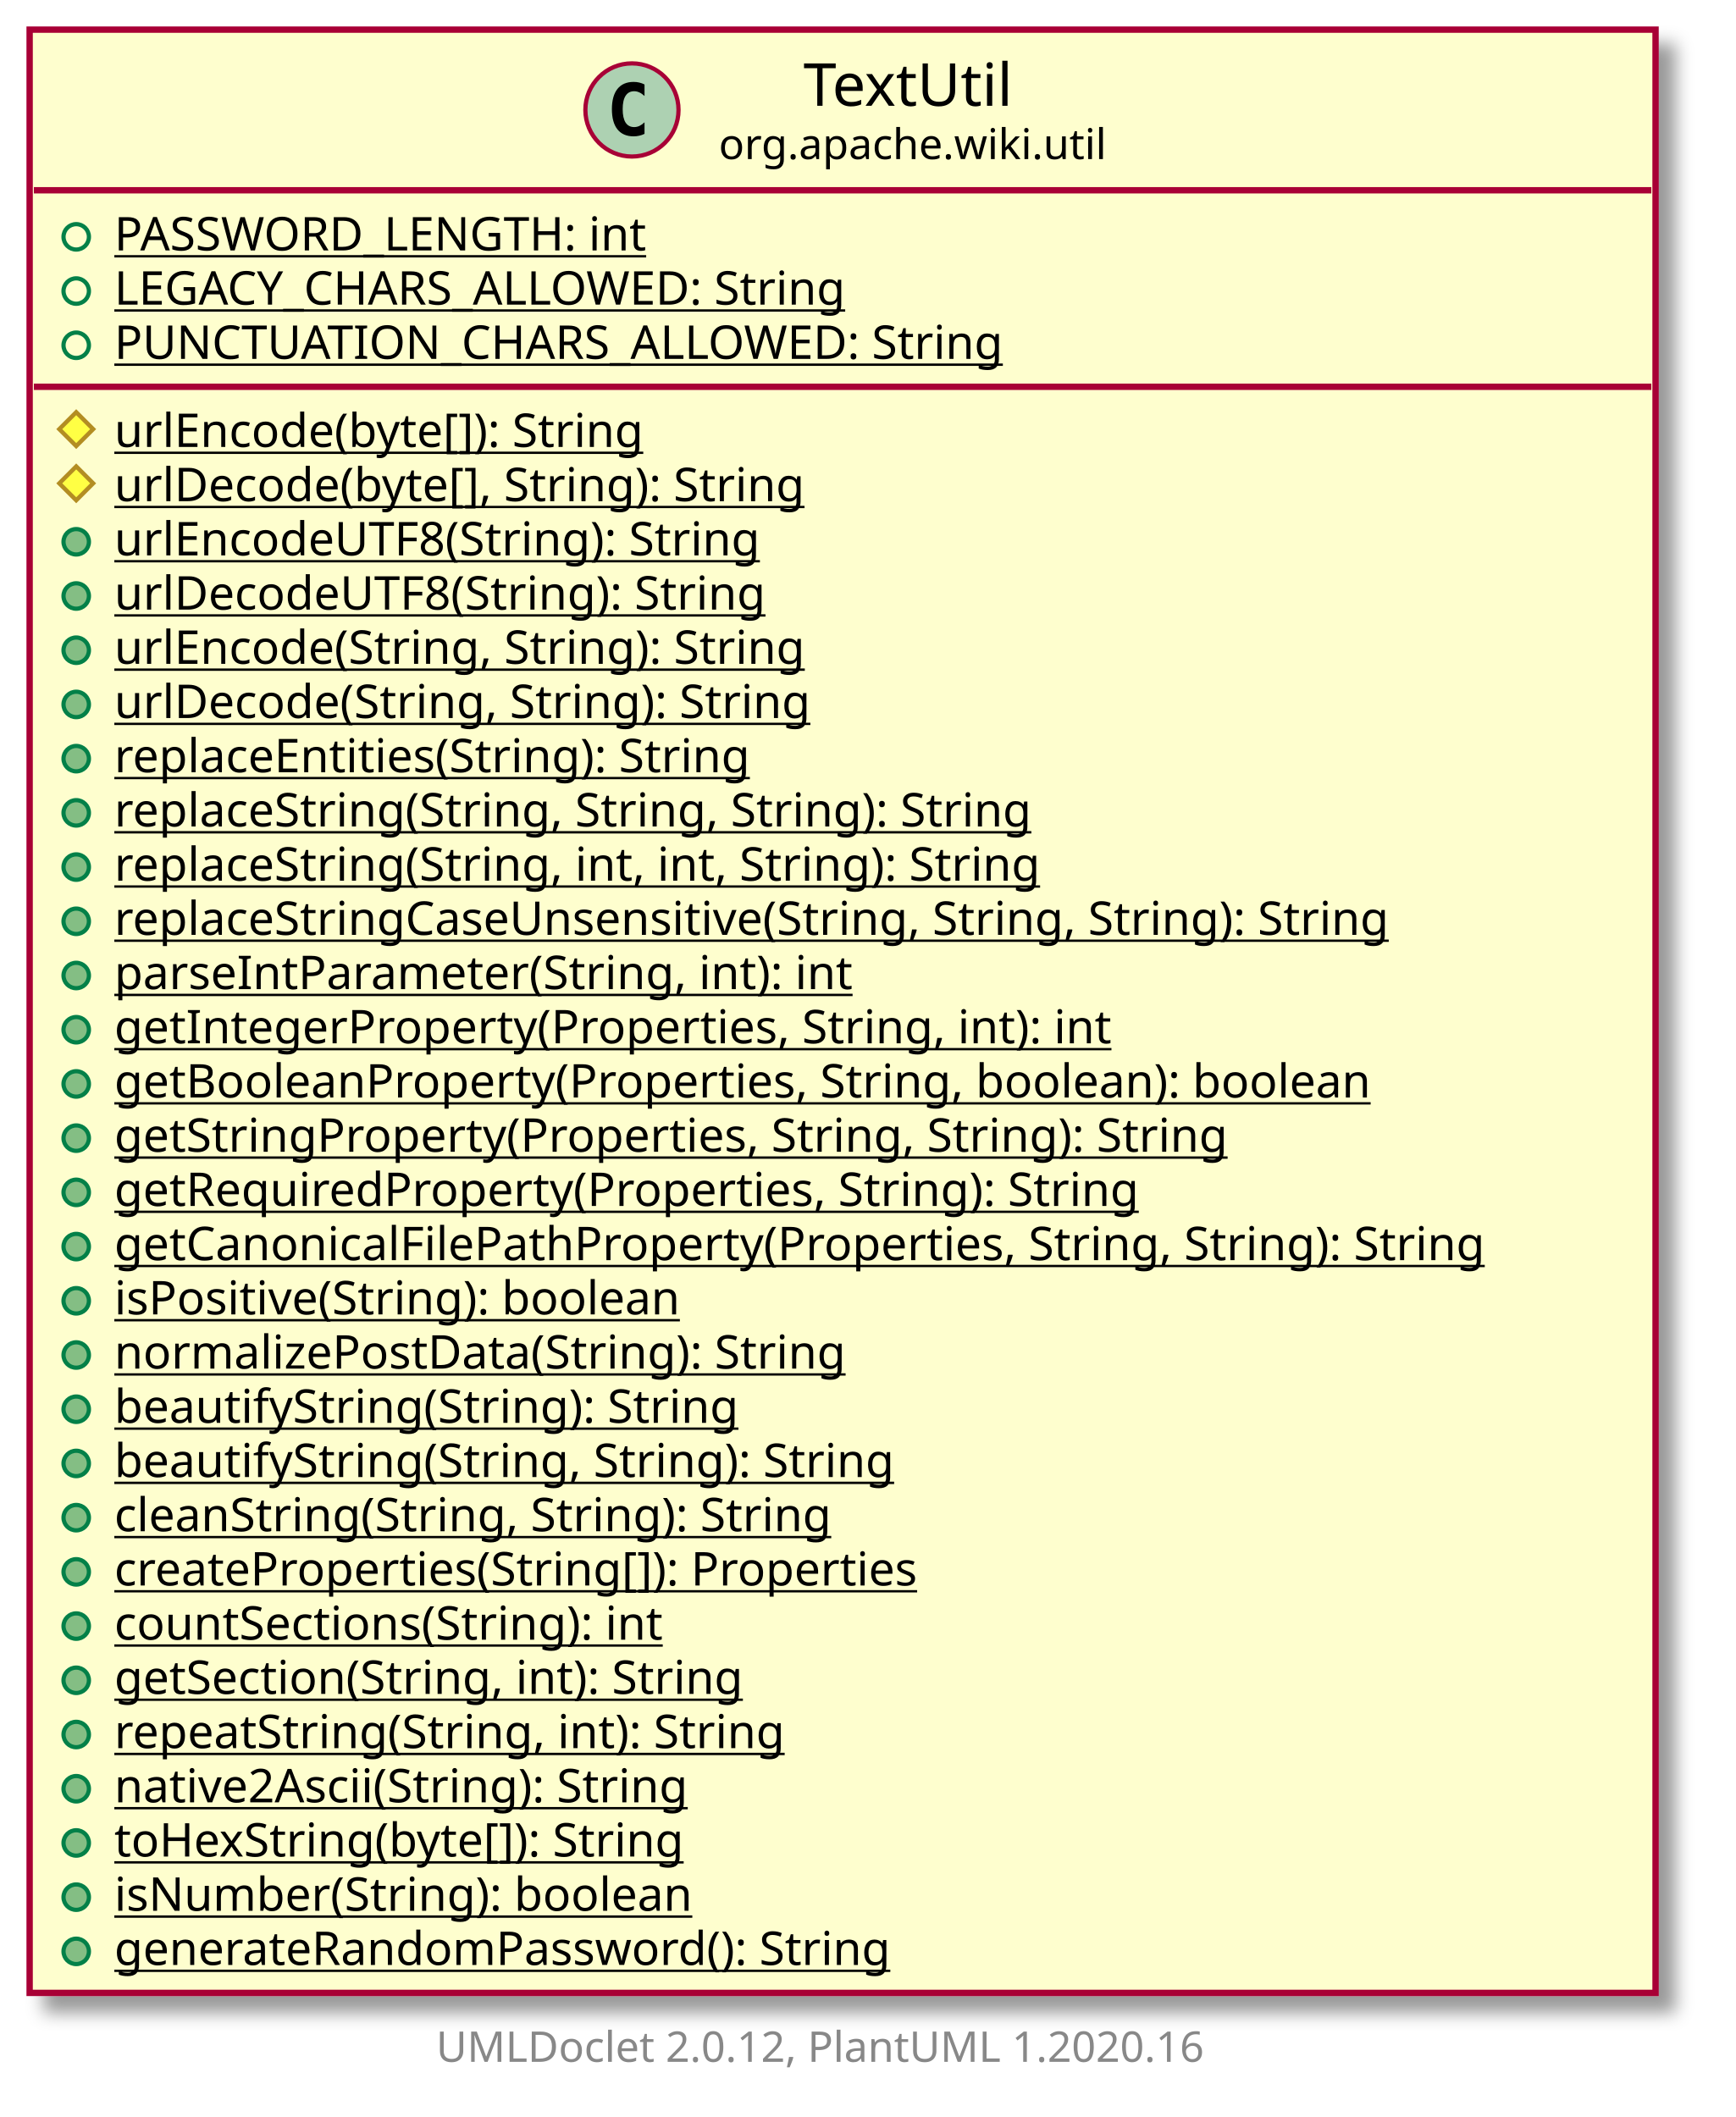
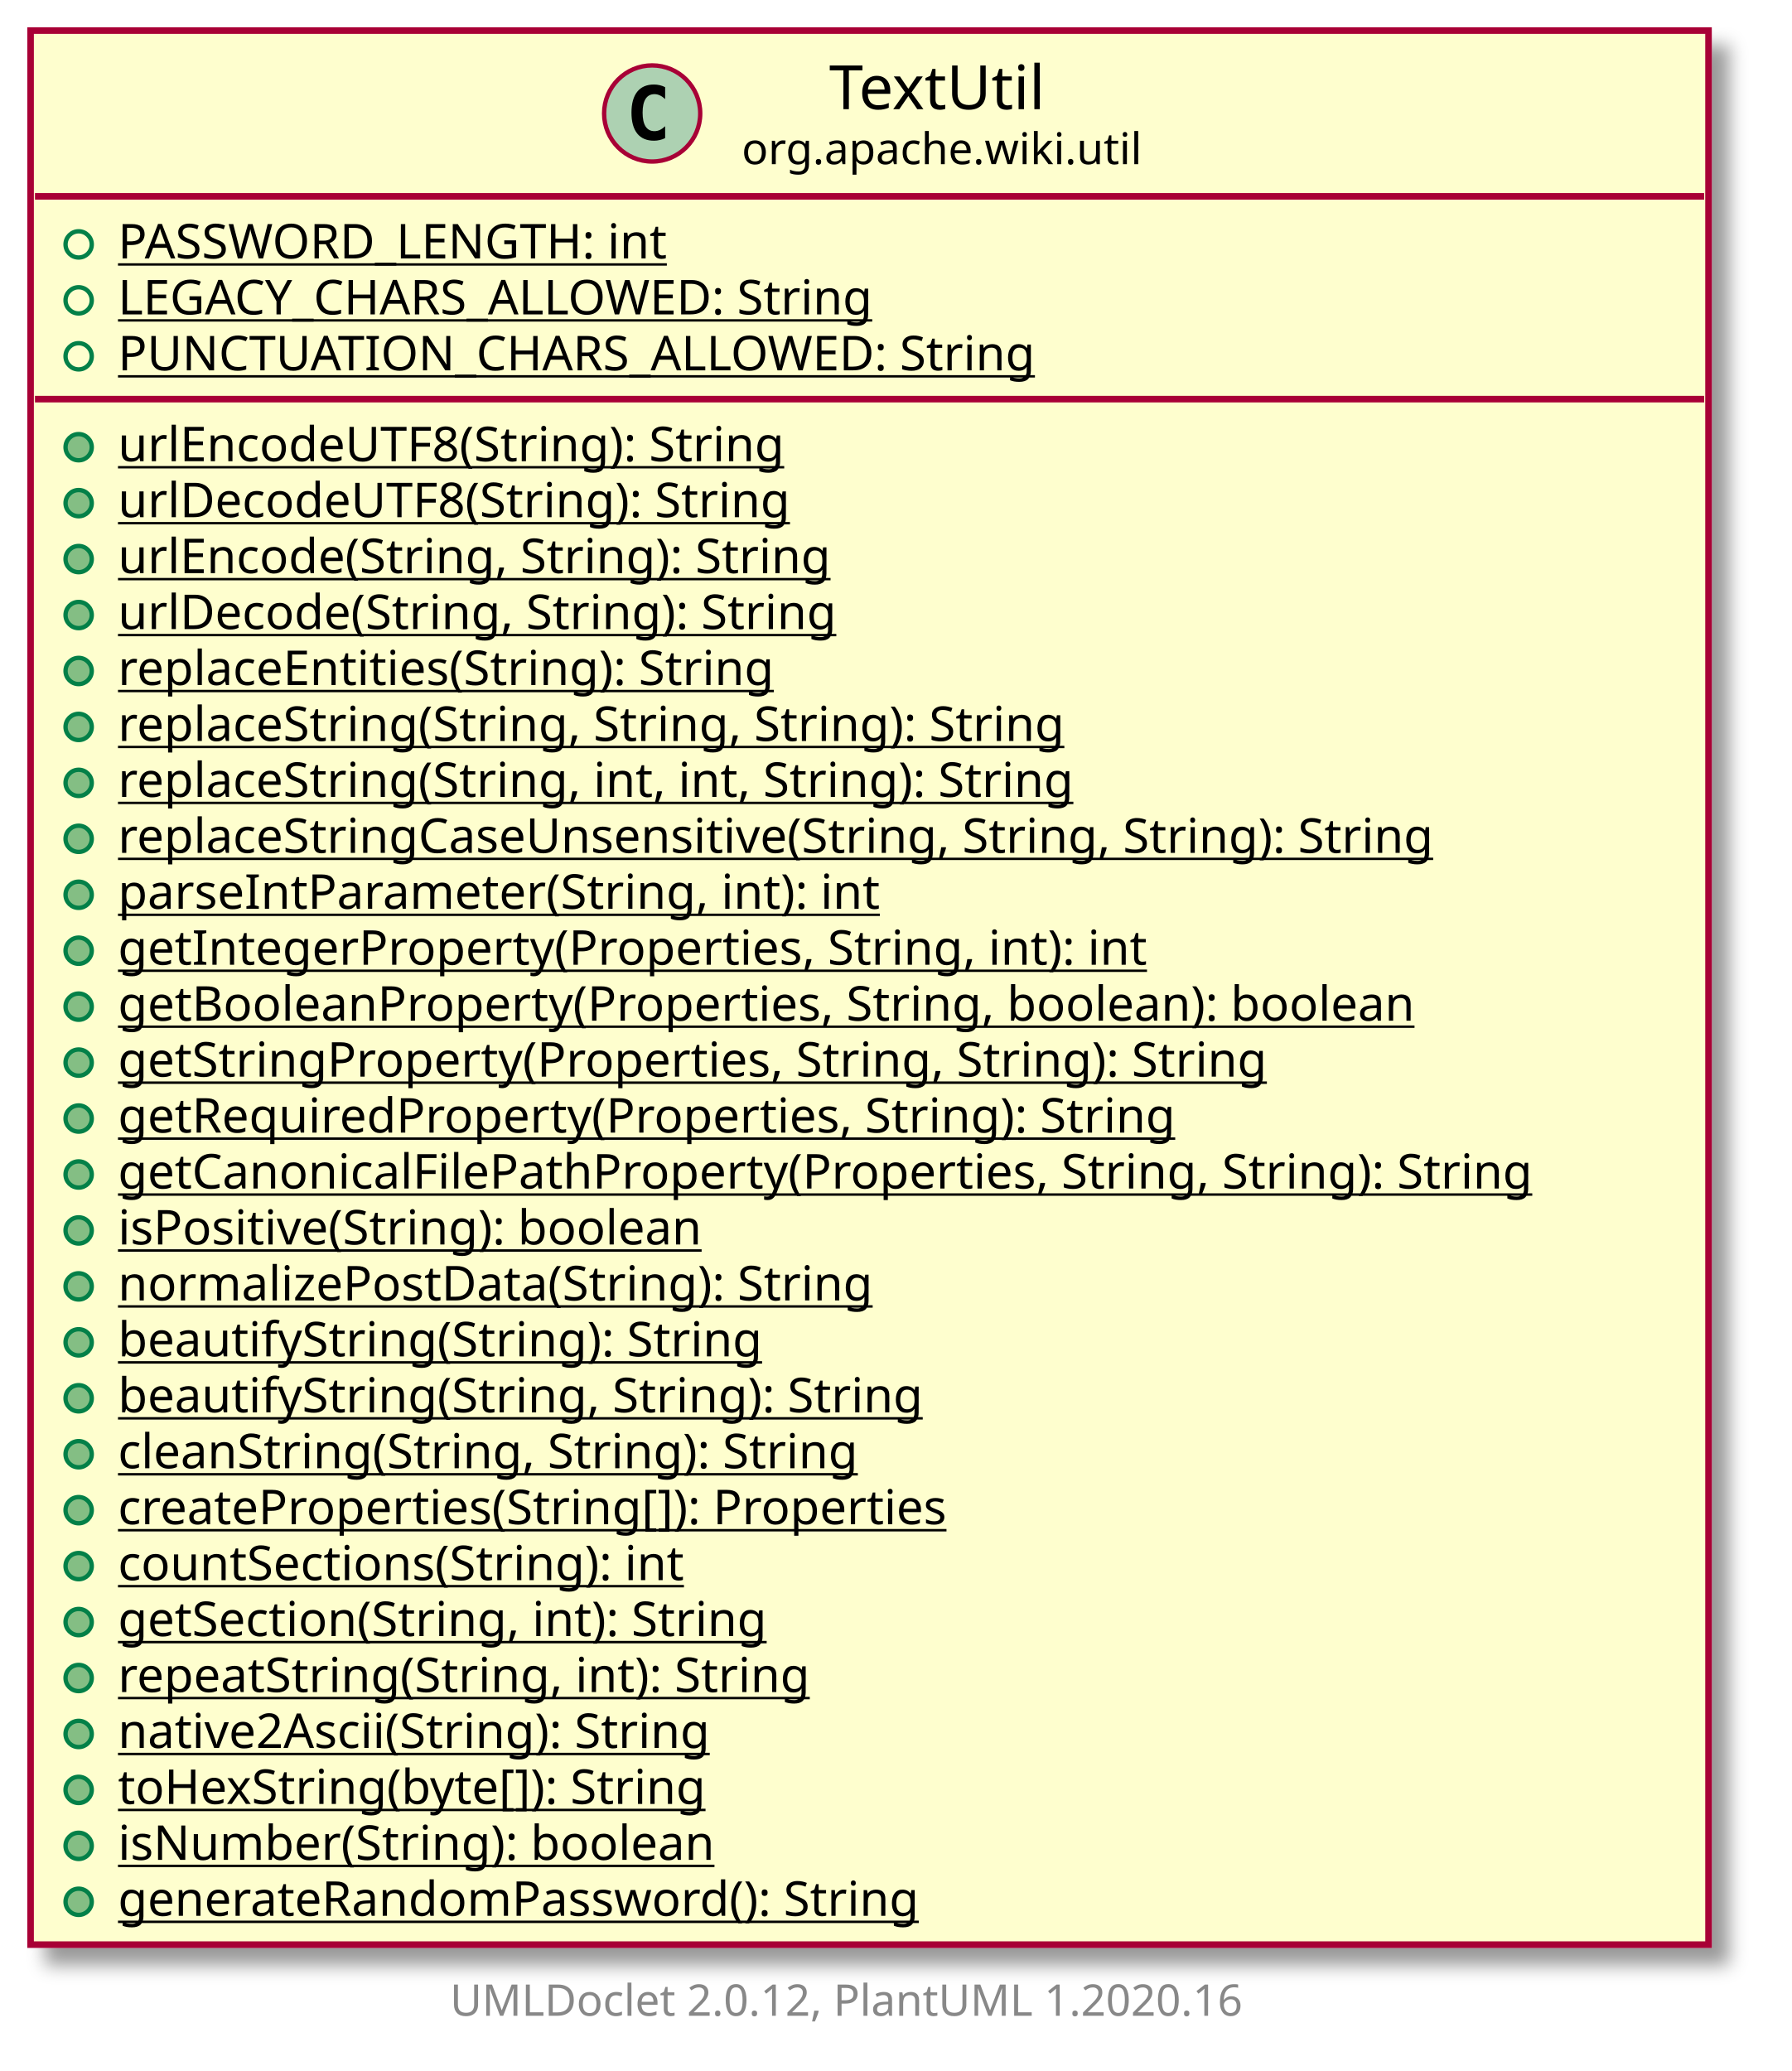
- <svg xmlns="http://www.w3.org/2000/svg" xmlns:xlink="http://www.w3.org/1999/xlink" contentScriptType="application/ecmascript" contentStyleType="text/css" height="500px" preserveAspectRatio="none" style="width:410px;height:500px;" version="1.1" viewBox="0 0 410 500" width="410px" zoomAndPan="magnify">
+ <svg xmlns="http://www.w3.org/2000/svg" xmlns:xlink="http://www.w3.org/1999/xlink" contentScriptType="application/ecmascript" contentStyleType="text/css" height="474px" preserveAspectRatio="none" style="width:410px;height:474px;" version="1.1" viewBox="0 0 410 474" width="410px" zoomAndPan="magnify">
  <defs>
-     <filter height="300%" id="fp8zo2igw0kgp" width="300%" x="-1" y="-1">
+     <filter height="300%" id="f1s89wsis185hi" width="300%" x="-1" y="-1">
      <feGaussianBlur result="blurOut" stdDeviation="2.0" />
      <feColorMatrix in="blurOut" result="blurOut2" type="matrix" values="0 0 0 0 0 0 0 0 0 0 0 0 0 0 0 0 0 0 .4 0" />
      <feOffset dx="4.0" dy="4.0" in="blurOut2" result="blurOut3" />
      <feBlend in="SourceGraphic" in2="blurOut3" mode="normal" />
    </filter>
  </defs>
  <g>
    <a href="TextUtil.html" target="_top" title="TextUtil.html" xlink:actuate="onRequest" xlink:href="TextUtil.html" xlink:show="new" xlink:title="TextUtil.html" xlink:type="simple">
-       <rect codeLine="5" fill="#FEFECE" filter="url(#fp8zo2igw0kgp)" height="463.688" id="org.apache.wiki.util.TextUtil" style="stroke: #A80036; stroke-width: 1.5;" width="384" x="7" y="7" />
+       <rect codeLine="5" fill="#FEFECE" filter="url(#f1s89wsis185hi)" height="438.078" id="org.apache.wiki.util.TextUtil" style="stroke: #A80036; stroke-width: 1.5;" width="384" x="7" y="7" />
      <ellipse cx="149.25" cy="25.969" fill="#ADD1B2" rx="11" ry="11" style="stroke: #A80036; stroke-width: 1.0;" />
      <path d="M152.219,31.609 Q151.641,31.906 151,32.047 Q150.359,32.203 149.656,32.203 Q147.156,32.203 145.828,30.562 Q144.516,28.906 144.516,25.781 Q144.516,22.656 145.828,21 Q147.156,19.344 149.656,19.344 Q150.359,19.344 151,19.5 Q151.656,19.656 152.219,19.953 L152.219,22.672 Q151.594,22.094 151,21.828 Q150.406,21.547 149.781,21.547 Q148.438,21.547 147.75,22.625 Q147.062,23.688 147.062,25.781 Q147.062,27.875 147.75,28.953 Q148.438,30.016 149.781,30.016 Q150.406,30.016 151,29.75 Q151.594,29.469 152.219,28.891 L152.219,31.609 Z " />
      <text fill="#000000" font-family="sans-serif" font-size="14" lengthAdjust="spacingAndGlyphs" textLength="51" x="189.75" y="24.995">TextUtil</text>
      <text fill="#000000" font-family="sans-serif" font-size="10" lengthAdjust="spacingAndGlyphs" textLength="91" x="169.75" y="37.579">org.apache.wiki.util</text>
      <line style="stroke: #A80036; stroke-width: 1.5;" x1="8" x2="390" y1="44.938" y2="44.938" />
      <ellipse cx="18" cy="55.938" fill="none" rx="3" ry="3" style="stroke: #038048; stroke-width: 1.0;" />
      <text fill="#000000" font-family="sans-serif" font-size="11" lengthAdjust="spacingAndGlyphs" text-decoration="underline" textLength="136" x="27" y="59.148">PASSWORD_LENGTH: int</text>
      <ellipse cx="18" cy="68.742" fill="none" rx="3" ry="3" style="stroke: #038048; stroke-width: 1.0;" />
      <text fill="#000000" font-family="sans-serif" font-size="11" lengthAdjust="spacingAndGlyphs" text-decoration="underline" textLength="188" x="27" y="71.953">LEGACY_CHARS_ALLOWED: String</text>
      <ellipse cx="18" cy="81.547" fill="none" rx="3" ry="3" style="stroke: #038048; stroke-width: 1.0;" />
      <text fill="#000000" font-family="sans-serif" font-size="11" lengthAdjust="spacingAndGlyphs" text-decoration="underline" textLength="224" x="27" y="84.757">PUNCTUATION_CHARS_ALLOWED: String</text>
      <line style="stroke: #A80036; stroke-width: 1.5;" x1="8" x2="390" y1="91.352" y2="91.352" />
-       <polygon fill="#FFFF44" points="18,97.352,22,101.352,18,105.352,14,101.352" style="stroke: #B38D22; stroke-width: 1.0;" />
-       <text fill="#000000" font-family="sans-serif" font-size="11" lengthAdjust="spacingAndGlyphs" text-decoration="underline" textLength="138" x="27" y="105.562">urlEncode(byte[]): String</text>
-       <polygon fill="#FFFF44" points="18,110.156,22,114.156,18,118.156,14,114.156" style="stroke: #B38D22; stroke-width: 1.0;" />
-       <text fill="#000000" font-family="sans-serif" font-size="11" lengthAdjust="spacingAndGlyphs" text-decoration="underline" textLength="181" x="27" y="118.367">urlDecode(byte[], String): String</text>
+       <ellipse cx="18" cy="102.352" fill="#84BE84" rx="3" ry="3" style="stroke: #038048; stroke-width: 1.0;" />
+       <text fill="#000000" font-family="sans-serif" font-size="11" lengthAdjust="spacingAndGlyphs" text-decoration="underline" textLength="168" x="27" y="105.562">urlEncodeUTF8(String): String</text>
+       <ellipse cx="18" cy="115.156" fill="#84BE84" rx="3" ry="3" style="stroke: #038048; stroke-width: 1.0;" />
+       <text fill="#000000" font-family="sans-serif" font-size="11" lengthAdjust="spacingAndGlyphs" text-decoration="underline" textLength="169" x="27" y="118.367">urlDecodeUTF8(String): String</text>
      <ellipse cx="18" cy="127.961" fill="#84BE84" rx="3" ry="3" style="stroke: #038048; stroke-width: 1.0;" />
-       <text fill="#000000" font-family="sans-serif" font-size="11" lengthAdjust="spacingAndGlyphs" text-decoration="underline" textLength="168" x="27" y="131.171">urlEncodeUTF8(String): String</text>
+       <text fill="#000000" font-family="sans-serif" font-size="11" lengthAdjust="spacingAndGlyphs" text-decoration="underline" textLength="182" x="27" y="131.171">urlEncode(String, String): String</text>
      <ellipse cx="18" cy="140.766" fill="#84BE84" rx="3" ry="3" style="stroke: #038048; stroke-width: 1.0;" />
-       <text fill="#000000" font-family="sans-serif" font-size="11" lengthAdjust="spacingAndGlyphs" text-decoration="underline" textLength="169" x="27" y="143.976">urlDecodeUTF8(String): String</text>
+       <text fill="#000000" font-family="sans-serif" font-size="11" lengthAdjust="spacingAndGlyphs" text-decoration="underline" textLength="183" x="27" y="143.976">urlDecode(String, String): String</text>
      <ellipse cx="18" cy="153.57" fill="#84BE84" rx="3" ry="3" style="stroke: #038048; stroke-width: 1.0;" />
-       <text fill="#000000" font-family="sans-serif" font-size="11" lengthAdjust="spacingAndGlyphs" text-decoration="underline" textLength="182" x="27" y="156.781">urlEncode(String, String): String</text>
+       <text fill="#000000" font-family="sans-serif" font-size="11" lengthAdjust="spacingAndGlyphs" text-decoration="underline" textLength="168" x="27" y="156.781">replaceEntities(String): String</text>
      <ellipse cx="18" cy="166.375" fill="#84BE84" rx="3" ry="3" style="stroke: #038048; stroke-width: 1.0;" />
-       <text fill="#000000" font-family="sans-serif" font-size="11" lengthAdjust="spacingAndGlyphs" text-decoration="underline" textLength="183" x="27" y="169.585">urlDecode(String, String): String</text>
+       <text fill="#000000" font-family="sans-serif" font-size="11" lengthAdjust="spacingAndGlyphs" text-decoration="underline" textLength="244" x="27" y="169.585">replaceString(String, String, String): String</text>
      <ellipse cx="18" cy="179.18" fill="#84BE84" rx="3" ry="3" style="stroke: #038048; stroke-width: 1.0;" />
-       <text fill="#000000" font-family="sans-serif" font-size="11" lengthAdjust="spacingAndGlyphs" text-decoration="underline" textLength="168" x="27" y="182.39">replaceEntities(String): String</text>
+       <text fill="#000000" font-family="sans-serif" font-size="11" lengthAdjust="spacingAndGlyphs" text-decoration="underline" textLength="246" x="27" y="182.39">replaceString(String, int, int, String): String</text>
      <ellipse cx="18" cy="191.984" fill="#84BE84" rx="3" ry="3" style="stroke: #038048; stroke-width: 1.0;" />
-       <text fill="#000000" font-family="sans-serif" font-size="11" lengthAdjust="spacingAndGlyphs" text-decoration="underline" textLength="244" x="27" y="195.195">replaceString(String, String, String): String</text>
+       <text fill="#000000" font-family="sans-serif" font-size="11" lengthAdjust="spacingAndGlyphs" text-decoration="underline" textLength="339" x="27" y="195.195">replaceStringCaseUnsensitive(String, String, String): String</text>
      <ellipse cx="18" cy="204.789" fill="#84BE84" rx="3" ry="3" style="stroke: #038048; stroke-width: 1.0;" />
-       <text fill="#000000" font-family="sans-serif" font-size="11" lengthAdjust="spacingAndGlyphs" text-decoration="underline" textLength="246" x="27" y="208">replaceString(String, int, int, String): String</text>
+       <text fill="#000000" font-family="sans-serif" font-size="11" lengthAdjust="spacingAndGlyphs" text-decoration="underline" textLength="193" x="27" y="208">parseIntParameter(String, int): int</text>
      <ellipse cx="18" cy="217.594" fill="#84BE84" rx="3" ry="3" style="stroke: #038048; stroke-width: 1.0;" />
-       <text fill="#000000" font-family="sans-serif" font-size="11" lengthAdjust="spacingAndGlyphs" text-decoration="underline" textLength="339" x="27" y="220.804">replaceStringCaseUnsensitive(String, String, String): String</text>
+       <text fill="#000000" font-family="sans-serif" font-size="11" lengthAdjust="spacingAndGlyphs" text-decoration="underline" textLength="259" x="27" y="220.804">getIntegerProperty(Properties, String, int): int</text>
      <ellipse cx="18" cy="230.398" fill="#84BE84" rx="3" ry="3" style="stroke: #038048; stroke-width: 1.0;" />
-       <text fill="#000000" font-family="sans-serif" font-size="11" lengthAdjust="spacingAndGlyphs" text-decoration="underline" textLength="193" x="27" y="233.609">parseIntParameter(String, int): int</text>
+       <text fill="#000000" font-family="sans-serif" font-size="11" lengthAdjust="spacingAndGlyphs" text-decoration="underline" textLength="327" x="27" y="233.609">getBooleanProperty(Properties, String, boolean): boolean</text>
      <ellipse cx="18" cy="243.203" fill="#84BE84" rx="3" ry="3" style="stroke: #038048; stroke-width: 1.0;" />
-       <text fill="#000000" font-family="sans-serif" font-size="11" lengthAdjust="spacingAndGlyphs" text-decoration="underline" textLength="259" x="27" y="246.414">getIntegerProperty(Properties, String, int): int</text>
+       <text fill="#000000" font-family="sans-serif" font-size="11" lengthAdjust="spacingAndGlyphs" text-decoration="underline" textLength="293" x="27" y="246.414">getStringProperty(Properties, String, String): String</text>
      <ellipse cx="18" cy="256.008" fill="#84BE84" rx="3" ry="3" style="stroke: #038048; stroke-width: 1.0;" />
-       <text fill="#000000" font-family="sans-serif" font-size="11" lengthAdjust="spacingAndGlyphs" text-decoration="underline" textLength="327" x="27" y="259.218">getBooleanProperty(Properties, String, boolean): boolean</text>
+       <text fill="#000000" font-family="sans-serif" font-size="11" lengthAdjust="spacingAndGlyphs" text-decoration="underline" textLength="267" x="27" y="259.218">getRequiredProperty(Properties, String): String</text>
      <ellipse cx="18" cy="268.812" fill="#84BE84" rx="3" ry="3" style="stroke: #038048; stroke-width: 1.0;" />
-       <text fill="#000000" font-family="sans-serif" font-size="11" lengthAdjust="spacingAndGlyphs" text-decoration="underline" textLength="293" x="27" y="272.023">getStringProperty(Properties, String, String): String</text>
+       <text fill="#000000" font-family="sans-serif" font-size="11" lengthAdjust="spacingAndGlyphs" text-decoration="underline" textLength="358" x="27" y="272.023">getCanonicalFilePathProperty(Properties, String, String): String</text>
      <ellipse cx="18" cy="281.617" fill="#84BE84" rx="3" ry="3" style="stroke: #038048; stroke-width: 1.0;" />
-       <text fill="#000000" font-family="sans-serif" font-size="11" lengthAdjust="spacingAndGlyphs" text-decoration="underline" textLength="267" x="27" y="284.828">getRequiredProperty(Properties, String): String</text>
+       <text fill="#000000" font-family="sans-serif" font-size="11" lengthAdjust="spacingAndGlyphs" text-decoration="underline" textLength="149" x="27" y="284.828">isPositive(String): boolean</text>
      <ellipse cx="18" cy="294.422" fill="#84BE84" rx="3" ry="3" style="stroke: #038048; stroke-width: 1.0;" />
-       <text fill="#000000" font-family="sans-serif" font-size="11" lengthAdjust="spacingAndGlyphs" text-decoration="underline" textLength="358" x="27" y="297.632">getCanonicalFilePathProperty(Properties, String, String): String</text>
+       <text fill="#000000" font-family="sans-serif" font-size="11" lengthAdjust="spacingAndGlyphs" text-decoration="underline" textLength="190" x="27" y="297.632">normalizePostData(String): String</text>
      <ellipse cx="18" cy="307.227" fill="#84BE84" rx="3" ry="3" style="stroke: #038048; stroke-width: 1.0;" />
-       <text fill="#000000" font-family="sans-serif" font-size="11" lengthAdjust="spacingAndGlyphs" text-decoration="underline" textLength="149" x="27" y="310.437">isPositive(String): boolean</text>
+       <text fill="#000000" font-family="sans-serif" font-size="11" lengthAdjust="spacingAndGlyphs" text-decoration="underline" textLength="163" x="27" y="310.437">beautifyString(String): String</text>
      <ellipse cx="18" cy="320.031" fill="#84BE84" rx="3" ry="3" style="stroke: #038048; stroke-width: 1.0;" />
-       <text fill="#000000" font-family="sans-serif" font-size="11" lengthAdjust="spacingAndGlyphs" text-decoration="underline" textLength="190" x="27" y="323.242">normalizePostData(String): String</text>
+       <text fill="#000000" font-family="sans-serif" font-size="11" lengthAdjust="spacingAndGlyphs" text-decoration="underline" textLength="205" x="27" y="323.242">beautifyString(String, String): String</text>
      <ellipse cx="18" cy="332.836" fill="#84BE84" rx="3" ry="3" style="stroke: #038048; stroke-width: 1.0;" />
-       <text fill="#000000" font-family="sans-serif" font-size="11" lengthAdjust="spacingAndGlyphs" text-decoration="underline" textLength="163" x="27" y="336.046">beautifyString(String): String</text>
+       <text fill="#000000" font-family="sans-serif" font-size="11" lengthAdjust="spacingAndGlyphs" text-decoration="underline" textLength="190" x="27" y="336.046">cleanString(String, String): String</text>
      <ellipse cx="18" cy="345.641" fill="#84BE84" rx="3" ry="3" style="stroke: #038048; stroke-width: 1.0;" />
-       <text fill="#000000" font-family="sans-serif" font-size="11" lengthAdjust="spacingAndGlyphs" text-decoration="underline" textLength="205" x="27" y="348.851">beautifyString(String, String): String</text>
+       <text fill="#000000" font-family="sans-serif" font-size="11" lengthAdjust="spacingAndGlyphs" text-decoration="underline" textLength="212" x="27" y="348.851">createProperties(String[]): Properties</text>
      <ellipse cx="18" cy="358.445" fill="#84BE84" rx="3" ry="3" style="stroke: #038048; stroke-width: 1.0;" />
-       <text fill="#000000" font-family="sans-serif" font-size="11" lengthAdjust="spacingAndGlyphs" text-decoration="underline" textLength="190" x="27" y="361.656">cleanString(String, String): String</text>
+       <text fill="#000000" font-family="sans-serif" font-size="11" lengthAdjust="spacingAndGlyphs" text-decoration="underline" textLength="144" x="27" y="361.656">countSections(String): int</text>
      <ellipse cx="18" cy="371.25" fill="#84BE84" rx="3" ry="3" style="stroke: #038048; stroke-width: 1.0;" />
-       <text fill="#000000" font-family="sans-serif" font-size="11" lengthAdjust="spacingAndGlyphs" text-decoration="underline" textLength="212" x="27" y="374.46">createProperties(String[]): Properties</text>
+       <text fill="#000000" font-family="sans-serif" font-size="11" lengthAdjust="spacingAndGlyphs" text-decoration="underline" textLength="166" x="27" y="374.46">getSection(String, int): String</text>
      <ellipse cx="18" cy="384.055" fill="#84BE84" rx="3" ry="3" style="stroke: #038048; stroke-width: 1.0;" />
-       <text fill="#000000" font-family="sans-serif" font-size="11" lengthAdjust="spacingAndGlyphs" text-decoration="underline" textLength="144" x="27" y="387.265">countSections(String): int</text>
+       <text fill="#000000" font-family="sans-serif" font-size="11" lengthAdjust="spacingAndGlyphs" text-decoration="underline" textLength="177" x="27" y="387.265">repeatString(String, int): String</text>
      <ellipse cx="18" cy="396.859" fill="#84BE84" rx="3" ry="3" style="stroke: #038048; stroke-width: 1.0;" />
-       <text fill="#000000" font-family="sans-serif" font-size="11" lengthAdjust="spacingAndGlyphs" text-decoration="underline" textLength="166" x="27" y="400.07">getSection(String, int): String</text>
+       <text fill="#000000" font-family="sans-serif" font-size="11" lengthAdjust="spacingAndGlyphs" text-decoration="underline" textLength="151" x="27" y="400.07">native2Ascii(String): String</text>
      <ellipse cx="18" cy="409.664" fill="#84BE84" rx="3" ry="3" style="stroke: #038048; stroke-width: 1.0;" />
-       <text fill="#000000" font-family="sans-serif" font-size="11" lengthAdjust="spacingAndGlyphs" text-decoration="underline" textLength="177" x="27" y="412.875">repeatString(String, int): String</text>
+       <text fill="#000000" font-family="sans-serif" font-size="11" lengthAdjust="spacingAndGlyphs" text-decoration="underline" textLength="148" x="27" y="412.875">toHexString(byte[]): String</text>
      <ellipse cx="18" cy="422.469" fill="#84BE84" rx="3" ry="3" style="stroke: #038048; stroke-width: 1.0;" />
-       <text fill="#000000" font-family="sans-serif" font-size="11" lengthAdjust="spacingAndGlyphs" text-decoration="underline" textLength="151" x="27" y="425.679">native2Ascii(String): String</text>
+       <text fill="#000000" font-family="sans-serif" font-size="11" lengthAdjust="spacingAndGlyphs" text-decoration="underline" textLength="150" x="27" y="425.679">isNumber(String): boolean</text>
      <ellipse cx="18" cy="435.273" fill="#84BE84" rx="3" ry="3" style="stroke: #038048; stroke-width: 1.0;" />
-       <text fill="#000000" font-family="sans-serif" font-size="11" lengthAdjust="spacingAndGlyphs" text-decoration="underline" textLength="148" x="27" y="438.484">toHexString(byte[]): String</text>
-       <ellipse cx="18" cy="448.078" fill="#84BE84" rx="3" ry="3" style="stroke: #038048; stroke-width: 1.0;" />
-       <text fill="#000000" font-family="sans-serif" font-size="11" lengthAdjust="spacingAndGlyphs" text-decoration="underline" textLength="150" x="27" y="451.289">isNumber(String): boolean</text>
-       <ellipse cx="18" cy="460.883" fill="#84BE84" rx="3" ry="3" style="stroke: #038048; stroke-width: 1.0;" />
-       <text fill="#000000" font-family="sans-serif" font-size="11" lengthAdjust="spacingAndGlyphs" text-decoration="underline" textLength="203" x="27" y="464.093">generateRandomPassword(): String</text>
+       <text fill="#000000" font-family="sans-serif" font-size="11" lengthAdjust="spacingAndGlyphs" text-decoration="underline" textLength="203" x="27" y="438.484">generateRandomPassword(): String</text>
    </a>
-     <text fill="#888888" font-family="sans-serif" font-size="10" lengthAdjust="spacingAndGlyphs" textLength="192" x="103" y="486.97">UMLDoclet 2.0.12, PlantUML 1.2020.16</text>
+     <text fill="#888888" font-family="sans-serif" font-size="10" lengthAdjust="spacingAndGlyphs" textLength="192" x="103" y="461.36">UMLDoclet 2.0.12, PlantUML 1.2020.16</text>
  </g>
</svg>
